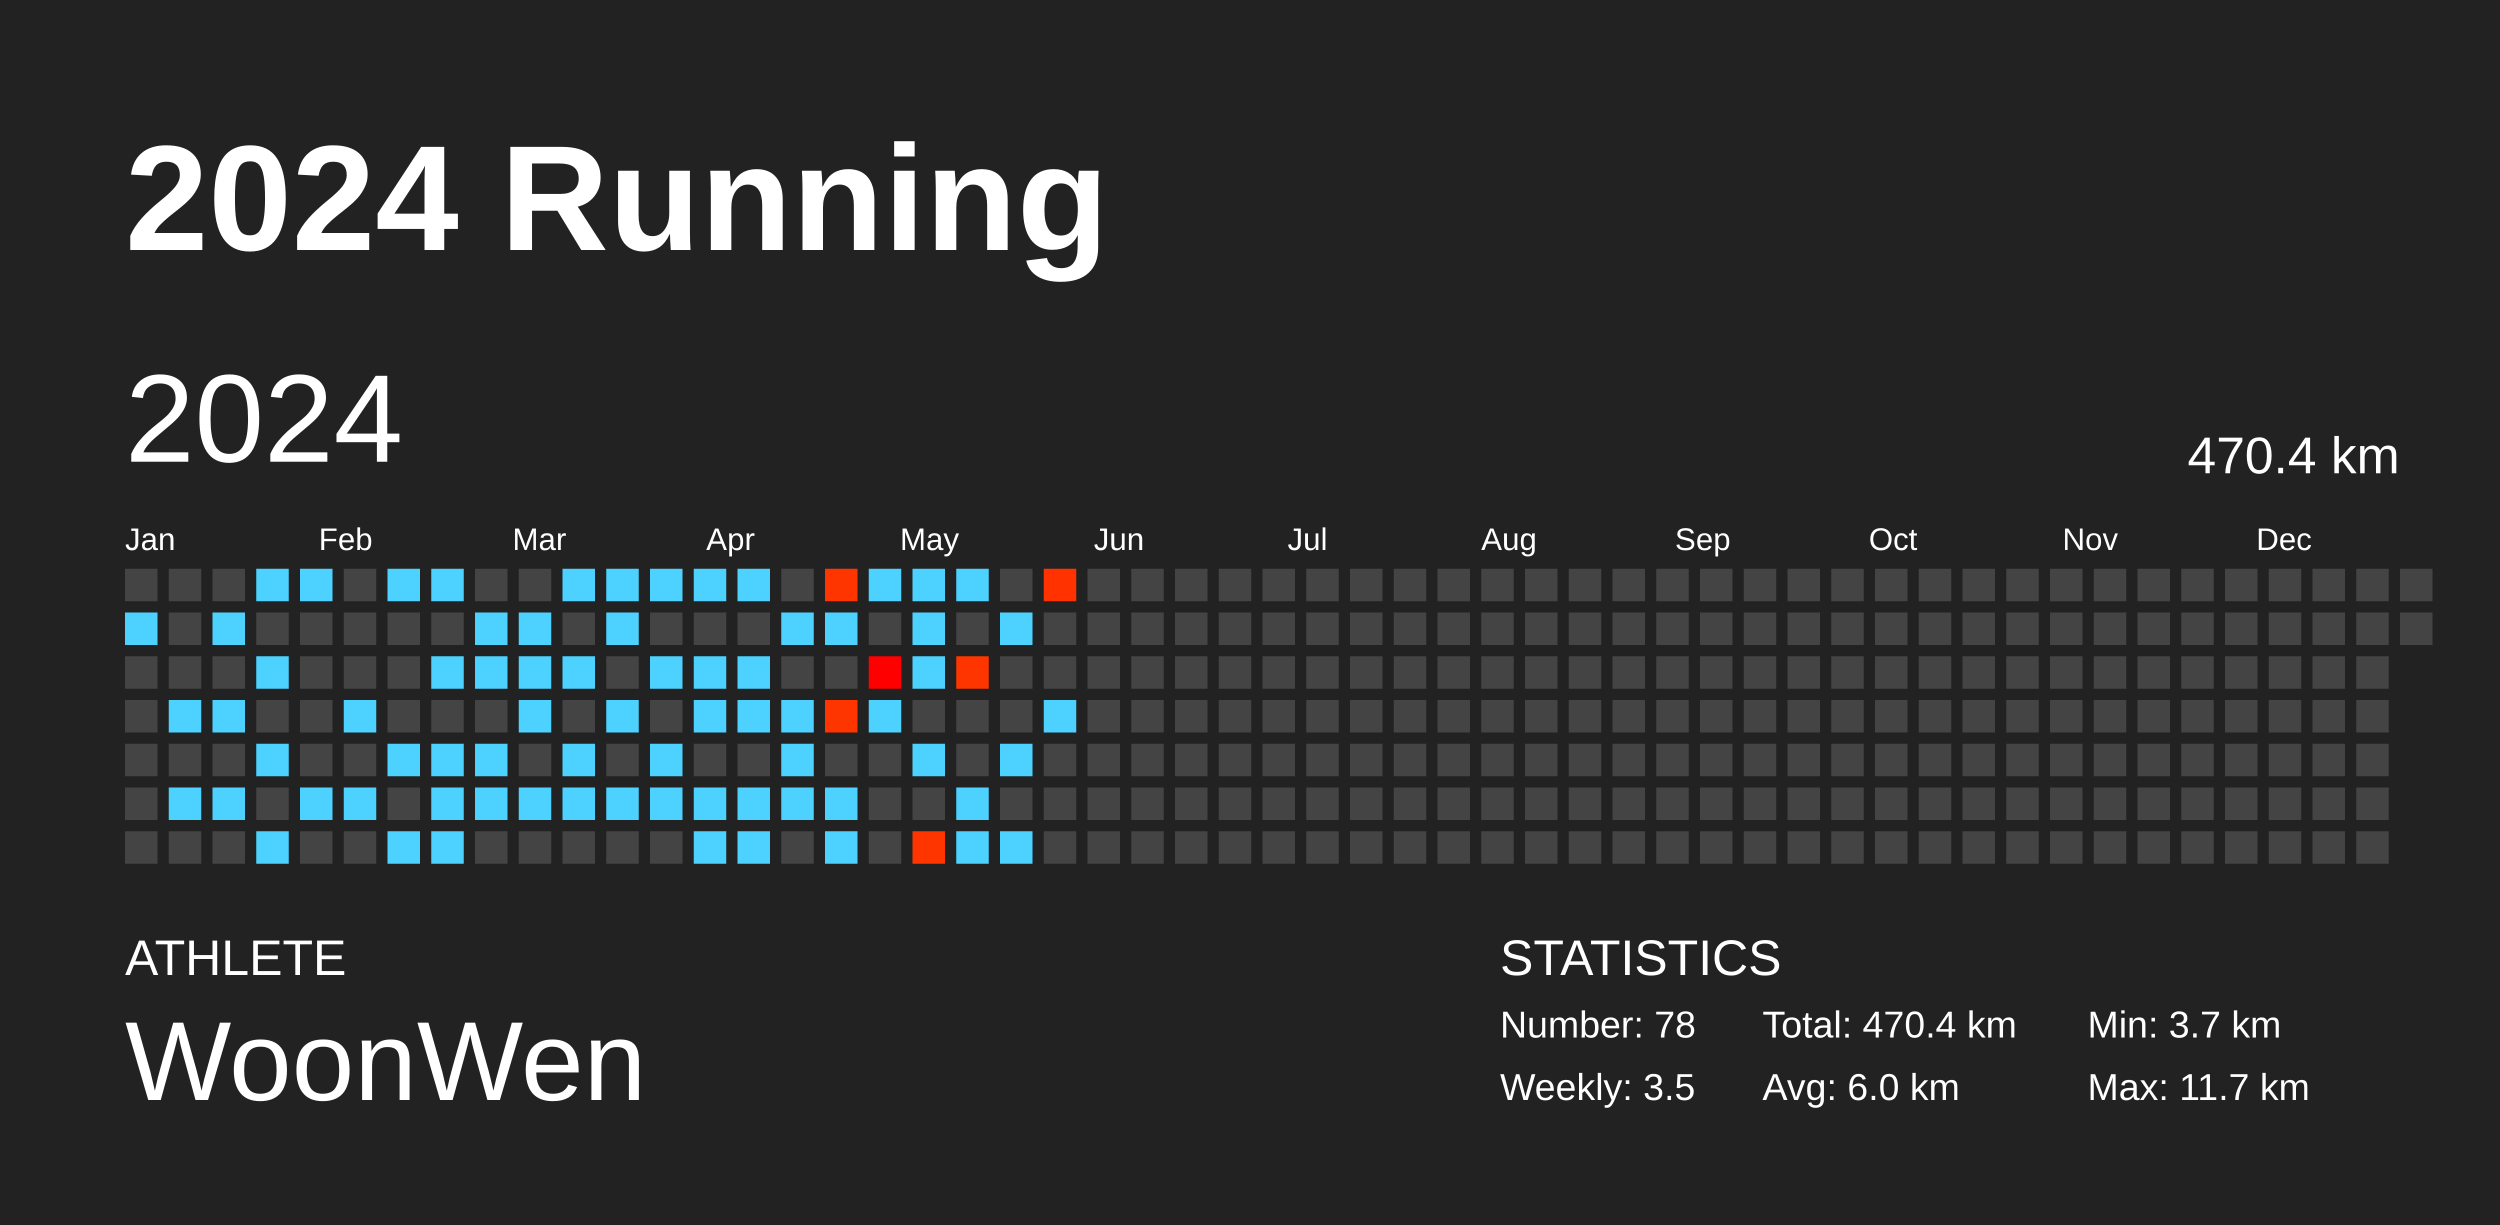
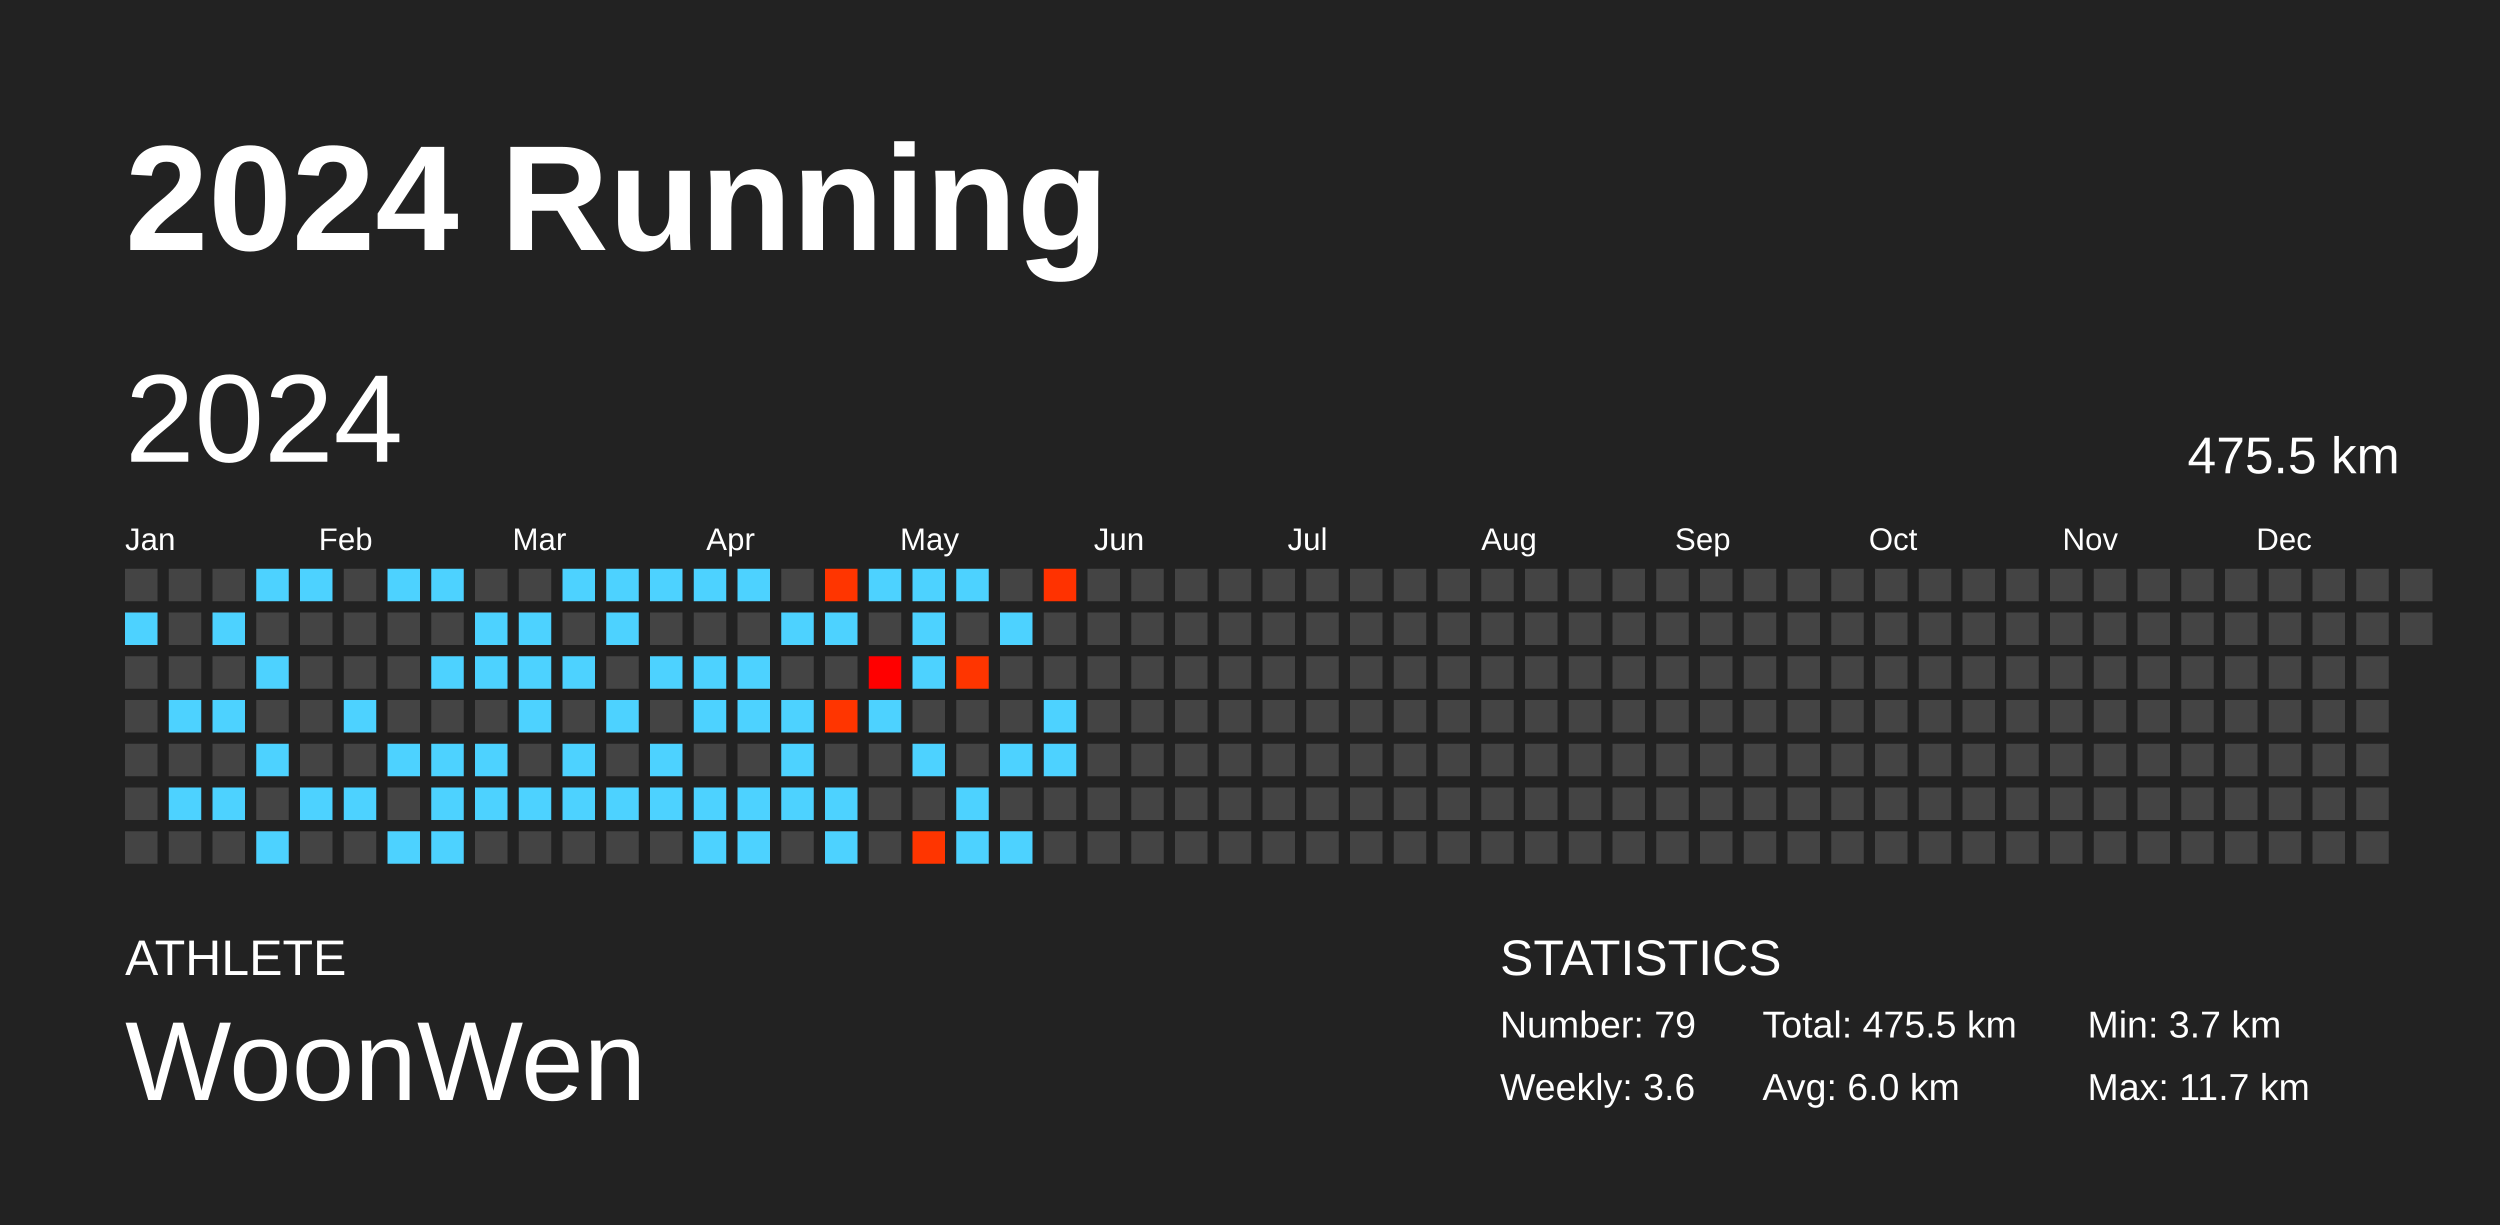
<svg xmlns="http://www.w3.org/2000/svg" baseProfile="full" height="98mm" version="1.1" viewBox="0,0,200,98" width="200mm">
  <defs />
  <rect fill="#222222" height="98" width="200" x="0" y="0" />
  <text fill="#FFFFFF" style="font-size:12px; font-family:Arial; font-weight:bold;" x="10" y="20">2024 Running</text>
  <text fill="#FFFFFF" style="font-size:4px; font-family:Arial" x="10" y="78">ATHLETE</text>
  <text fill="#FFFFFF" style="font-size:9px; font-family:Arial" x="10" y="88">WoonWen</text>
  <text fill="#FFFFFF" style="font-size:4px; font-family:Arial" x="120" y="78">STATISTICS</text>
-   <text fill="#FFFFFF" style="font-size:3px; font-family:Arial" x="120" y="83">Number: 78</text>
-   <text fill="#FFFFFF" style="font-size:3px; font-family:Arial" x="120" y="88">Weekly: 3.5</text>
-   <text fill="#FFFFFF" style="font-size:3px; font-family:Arial" x="141" y="83">Total: 470.4 km</text>
+   <text fill="#FFFFFF" style="font-size:3px; font-family:Arial" x="120" y="83">Number: 79</text>
+   <text fill="#FFFFFF" style="font-size:3px; font-family:Arial" x="120" y="88">Weekly: 3.6</text>
+   <text fill="#FFFFFF" style="font-size:3px; font-family:Arial" x="141" y="83">Total: 475.5 km</text>
  <text fill="#FFFFFF" style="font-size:3px; font-family:Arial" x="141" y="88">Avg: 6.0 km</text>
  <text fill="#FFFFFF" style="font-size:3px; font-family:Arial" x="167" y="83">Min: 3.7 km</text>
  <text fill="#FFFFFF" style="font-size:3px; font-family:Arial" x="167" y="88">Max: 11.7 km</text>
  <text dominant-baseline="hanging" fill="#FFFFFF" style="font-size:10.0px; font-family:Arial;" x="10" y="30">2024</text>
-   <text dominant-baseline="hanging" fill="#FFFFFF" style="font-size:4.125px; font-family:Arial;" x="175" y="35">470.4 km</text>
+   <text dominant-baseline="hanging" fill="#FFFFFF" style="font-size:4.125px; font-family:Arial;" x="175" y="35">475.5 km</text>
  <text fill="#FFFFFF" style="font-size:2.5px; font-family:Arial" x="10.0" y="44">Jan</text>
  <text fill="#FFFFFF" style="font-size:2.5px; font-family:Arial" x="25.5" y="44">Feb</text>
  <text fill="#FFFFFF" style="font-size:2.5px; font-family:Arial" x="41.0" y="44">Mar</text>
  <text fill="#FFFFFF" style="font-size:2.5px; font-family:Arial" x="56.5" y="44">Apr</text>
  <text fill="#FFFFFF" style="font-size:2.5px; font-family:Arial" x="72.0" y="44">May</text>
  <text fill="#FFFFFF" style="font-size:2.5px; font-family:Arial" x="87.5" y="44">Jun</text>
  <text fill="#FFFFFF" style="font-size:2.5px; font-family:Arial" x="103.0" y="44">Jul</text>
  <text fill="#FFFFFF" style="font-size:2.5px; font-family:Arial" x="118.5" y="44">Aug</text>
  <text fill="#FFFFFF" style="font-size:2.5px; font-family:Arial" x="134.0" y="44">Sep</text>
  <text fill="#FFFFFF" style="font-size:2.5px; font-family:Arial" x="149.5" y="44">Oct</text>
  <text fill="#FFFFFF" style="font-size:2.5px; font-family:Arial" x="165.0" y="44">Nov</text>
  <text fill="#FFFFFF" style="font-size:2.5px; font-family:Arial" x="180.5" y="44">Dec</text>
  <rect fill="#444444" height="2.6" width="2.6" x="10.0" y="45.5" />
  <rect fill="#4dd2ff" height="2.6" width="2.6" x="10.0" y="49.0" />
  <rect fill="#444444" height="2.6" width="2.6" x="10.0" y="52.5" />
  <rect fill="#444444" height="2.6" width="2.6" x="10.0" y="56.0" />
  <rect fill="#444444" height="2.6" width="2.6" x="10.0" y="59.5" />
  <rect fill="#444444" height="2.6" width="2.6" x="10.0" y="63.0" />
  <rect fill="#444444" height="2.6" width="2.6" x="10.0" y="66.5" />
  <rect fill="#444444" height="2.6" width="2.6" x="13.5" y="45.5" />
  <rect fill="#444444" height="2.6" width="2.6" x="13.5" y="49.0" />
  <rect fill="#444444" height="2.6" width="2.6" x="13.5" y="52.5" />
  <rect fill="#4dd2ff" height="2.6" width="2.6" x="13.5" y="56.0" />
  <rect fill="#444444" height="2.6" width="2.6" x="13.5" y="59.5" />
  <rect fill="#4dd2ff" height="2.6" width="2.6" x="13.5" y="63.0" />
  <rect fill="#444444" height="2.6" width="2.6" x="13.5" y="66.5" />
  <rect fill="#444444" height="2.6" width="2.6" x="17.0" y="45.5" />
  <rect fill="#4dd2ff" height="2.6" width="2.6" x="17.0" y="49.0" />
  <rect fill="#444444" height="2.6" width="2.6" x="17.0" y="52.5" />
  <rect fill="#4dd2ff" height="2.6" width="2.6" x="17.0" y="56.0" />
  <rect fill="#444444" height="2.6" width="2.6" x="17.0" y="59.5" />
  <rect fill="#4dd2ff" height="2.6" width="2.6" x="17.0" y="63.0" />
  <rect fill="#444444" height="2.6" width="2.6" x="17.0" y="66.5" />
  <rect fill="#4dd2ff" height="2.6" width="2.6" x="20.5" y="45.5" />
  <rect fill="#444444" height="2.6" width="2.6" x="20.5" y="49.0" />
  <rect fill="#4dd2ff" height="2.6" width="2.6" x="20.5" y="52.5" />
  <rect fill="#444444" height="2.6" width="2.6" x="20.5" y="56.0" />
  <rect fill="#4dd2ff" height="2.6" width="2.6" x="20.5" y="59.5" />
  <rect fill="#444444" height="2.6" width="2.6" x="20.5" y="63.0" />
  <rect fill="#4dd2ff" height="2.6" width="2.6" x="20.5" y="66.5" />
  <rect fill="#4dd2ff" height="2.6" width="2.6" x="24.0" y="45.5" />
  <rect fill="#444444" height="2.6" width="2.6" x="24.0" y="49.0" />
  <rect fill="#444444" height="2.6" width="2.6" x="24.0" y="52.5" />
  <rect fill="#444444" height="2.6" width="2.6" x="24.0" y="56.0" />
  <rect fill="#444444" height="2.6" width="2.6" x="24.0" y="59.5" />
  <rect fill="#4dd2ff" height="2.6" width="2.6" x="24.0" y="63.0" />
  <rect fill="#444444" height="2.6" width="2.6" x="24.0" y="66.5" />
  <rect fill="#444444" height="2.6" width="2.6" x="27.5" y="45.5" />
  <rect fill="#444444" height="2.6" width="2.6" x="27.5" y="49.0" />
  <rect fill="#444444" height="2.6" width="2.6" x="27.5" y="52.5" />
  <rect fill="#4dd2ff" height="2.6" width="2.6" x="27.5" y="56.0" />
  <rect fill="#444444" height="2.6" width="2.6" x="27.5" y="59.5" />
  <rect fill="#4dd2ff" height="2.6" width="2.6" x="27.5" y="63.0" />
  <rect fill="#444444" height="2.6" width="2.6" x="27.5" y="66.5" />
  <rect fill="#4dd2ff" height="2.6" width="2.6" x="31.0" y="45.5" />
  <rect fill="#444444" height="2.6" width="2.6" x="31.0" y="49.0" />
  <rect fill="#444444" height="2.6" width="2.6" x="31.0" y="52.5" />
  <rect fill="#444444" height="2.6" width="2.6" x="31.0" y="56.0" />
  <rect fill="#4dd2ff" height="2.6" width="2.6" x="31.0" y="59.5" />
  <rect fill="#444444" height="2.6" width="2.6" x="31.0" y="63.0" />
  <rect fill="#4dd2ff" height="2.6" width="2.6" x="31.0" y="66.5" />
  <rect fill="#4dd2ff" height="2.6" width="2.6" x="34.5" y="45.5" />
  <rect fill="#444444" height="2.6" width="2.6" x="34.5" y="49.0" />
  <rect fill="#4dd2ff" height="2.6" width="2.6" x="34.5" y="52.5" />
  <rect fill="#444444" height="2.6" width="2.6" x="34.5" y="56.0" />
  <rect fill="#4dd2ff" height="2.6" width="2.6" x="34.5" y="59.5" />
  <rect fill="#4dd2ff" height="2.6" width="2.6" x="34.5" y="63.0" />
  <rect fill="#4dd2ff" height="2.6" width="2.6" x="34.5" y="66.5" />
  <rect fill="#444444" height="2.6" width="2.6" x="38.0" y="45.5" />
  <rect fill="#4dd2ff" height="2.6" width="2.6" x="38.0" y="49.0" />
  <rect fill="#4dd2ff" height="2.6" width="2.6" x="38.0" y="52.5" />
  <rect fill="#444444" height="2.6" width="2.6" x="38.0" y="56.0" />
  <rect fill="#4dd2ff" height="2.6" width="2.6" x="38.0" y="59.5" />
  <rect fill="#4dd2ff" height="2.6" width="2.6" x="38.0" y="63.0" />
  <rect fill="#444444" height="2.6" width="2.6" x="38.0" y="66.5" />
  <rect fill="#444444" height="2.6" width="2.6" x="41.5" y="45.5" />
  <rect fill="#4dd2ff" height="2.6" width="2.6" x="41.5" y="49.0" />
  <rect fill="#4dd2ff" height="2.6" width="2.6" x="41.5" y="52.5" />
  <rect fill="#4dd2ff" height="2.6" width="2.6" x="41.5" y="56.0" />
  <rect fill="#444444" height="2.6" width="2.6" x="41.5" y="59.5" />
  <rect fill="#4dd2ff" height="2.6" width="2.6" x="41.5" y="63.0" />
  <rect fill="#444444" height="2.6" width="2.6" x="41.5" y="66.5" />
  <rect fill="#4dd2ff" height="2.6" width="2.6" x="45.0" y="45.5" />
  <rect fill="#444444" height="2.6" width="2.6" x="45.0" y="49.0" />
  <rect fill="#4dd2ff" height="2.6" width="2.6" x="45.0" y="52.5" />
  <rect fill="#444444" height="2.6" width="2.6" x="45.0" y="56.0" />
  <rect fill="#4dd2ff" height="2.6" width="2.6" x="45.0" y="59.5" />
  <rect fill="#4dd2ff" height="2.6" width="2.6" x="45.0" y="63.0" />
  <rect fill="#444444" height="2.6" width="2.6" x="45.0" y="66.5" />
  <rect fill="#4dd2ff" height="2.6" width="2.6" x="48.5" y="45.5" />
  <rect fill="#4dd2ff" height="2.6" width="2.6" x="48.5" y="49.0" />
  <rect fill="#444444" height="2.6" width="2.6" x="48.5" y="52.5" />
  <rect fill="#4dd2ff" height="2.6" width="2.6" x="48.5" y="56.0" />
  <rect fill="#444444" height="2.6" width="2.6" x="48.5" y="59.5" />
  <rect fill="#4dd2ff" height="2.6" width="2.6" x="48.5" y="63.0" />
  <rect fill="#444444" height="2.6" width="2.6" x="48.5" y="66.5" />
  <rect fill="#4dd2ff" height="2.6" width="2.6" x="52.0" y="45.5" />
  <rect fill="#444444" height="2.6" width="2.6" x="52.0" y="49.0" />
  <rect fill="#4dd2ff" height="2.6" width="2.6" x="52.0" y="52.5" />
  <rect fill="#444444" height="2.6" width="2.6" x="52.0" y="56.0" />
  <rect fill="#4dd2ff" height="2.6" width="2.6" x="52.0" y="59.5" />
  <rect fill="#4dd2ff" height="2.6" width="2.6" x="52.0" y="63.0" />
  <rect fill="#444444" height="2.6" width="2.6" x="52.0" y="66.5" />
  <rect fill="#4dd2ff" height="2.6" width="2.6" x="55.5" y="45.5" />
  <rect fill="#444444" height="2.6" width="2.6" x="55.5" y="49.0" />
  <rect fill="#4dd2ff" height="2.6" width="2.6" x="55.5" y="52.5" />
  <rect fill="#4dd2ff" height="2.6" width="2.6" x="55.5" y="56.0" />
  <rect fill="#444444" height="2.6" width="2.6" x="55.5" y="59.5" />
  <rect fill="#4dd2ff" height="2.6" width="2.6" x="55.5" y="63.0" />
  <rect fill="#4dd2ff" height="2.6" width="2.6" x="55.5" y="66.5" />
  <rect fill="#4dd2ff" height="2.6" width="2.6" x="59.0" y="45.5" />
  <rect fill="#444444" height="2.6" width="2.6" x="59.0" y="49.0" />
  <rect fill="#4dd2ff" height="2.6" width="2.6" x="59.0" y="52.5" />
  <rect fill="#4dd2ff" height="2.6" width="2.6" x="59.0" y="56.0" />
  <rect fill="#444444" height="2.6" width="2.6" x="59.0" y="59.5" />
  <rect fill="#4dd2ff" height="2.6" width="2.6" x="59.0" y="63.0" />
  <rect fill="#4dd2ff" height="2.6" width="2.6" x="59.0" y="66.5" />
  <rect fill="#444444" height="2.6" width="2.6" x="62.5" y="45.5" />
  <rect fill="#4dd2ff" height="2.6" width="2.6" x="62.5" y="49.0" />
  <rect fill="#444444" height="2.6" width="2.6" x="62.5" y="52.5" />
  <rect fill="#4dd2ff" height="2.6" width="2.6" x="62.5" y="56.0" />
  <rect fill="#4dd2ff" height="2.6" width="2.6" x="62.5" y="59.5" />
  <rect fill="#4dd2ff" height="2.6" width="2.6" x="62.5" y="63.0" />
  <rect fill="#444444" height="2.6" width="2.6" x="62.5" y="66.5" />
  <rect fill="#ff3500" height="2.6" width="2.6" x="66.0" y="45.5" />
  <rect fill="#4dd2ff" height="2.6" width="2.6" x="66.0" y="49.0" />
  <rect fill="#444444" height="2.6" width="2.6" x="66.0" y="52.5" />
  <rect fill="#ff3500" height="2.6" width="2.6" x="66.0" y="56.0" />
  <rect fill="#444444" height="2.6" width="2.6" x="66.0" y="59.5" />
  <rect fill="#4dd2ff" height="2.6" width="2.6" x="66.0" y="63.0" />
  <rect fill="#4dd2ff" height="2.6" width="2.6" x="66.0" y="66.5" />
  <rect fill="#4dd2ff" height="2.6" width="2.6" x="69.5" y="45.5" />
  <rect fill="#444444" height="2.6" width="2.6" x="69.5" y="49.0" />
  <rect fill="#ff0000" height="2.6" width="2.6" x="69.5" y="52.5" />
  <rect fill="#4dd2ff" height="2.6" width="2.6" x="69.5" y="56.0" />
  <rect fill="#444444" height="2.6" width="2.6" x="69.5" y="59.5" />
  <rect fill="#444444" height="2.6" width="2.6" x="69.5" y="63.0" />
  <rect fill="#444444" height="2.6" width="2.6" x="69.5" y="66.5" />
  <rect fill="#4dd2ff" height="2.6" width="2.6" x="73.0" y="45.5" />
  <rect fill="#4dd2ff" height="2.6" width="2.6" x="73.0" y="49.0" />
  <rect fill="#4dd2ff" height="2.6" width="2.6" x="73.0" y="52.5" />
  <rect fill="#444444" height="2.6" width="2.6" x="73.0" y="56.0" />
  <rect fill="#4dd2ff" height="2.6" width="2.6" x="73.0" y="59.5" />
  <rect fill="#444444" height="2.6" width="2.6" x="73.0" y="63.0" />
  <rect fill="#ff3500" height="2.6" width="2.6" x="73.0" y="66.5" />
  <rect fill="#4dd2ff" height="2.6" width="2.6" x="76.5" y="45.5" />
  <rect fill="#444444" height="2.6" width="2.6" x="76.5" y="49.0" />
  <rect fill="#ff3500" height="2.6" width="2.6" x="76.5" y="52.5" />
  <rect fill="#444444" height="2.6" width="2.6" x="76.5" y="56.0" />
  <rect fill="#444444" height="2.6" width="2.6" x="76.5" y="59.5" />
  <rect fill="#4dd2ff" height="2.6" width="2.6" x="76.5" y="63.0" />
  <rect fill="#4dd2ff" height="2.6" width="2.6" x="76.5" y="66.5" />
  <rect fill="#444444" height="2.6" width="2.6" x="80.0" y="45.5" />
  <rect fill="#4dd2ff" height="2.6" width="2.6" x="80.0" y="49.0" />
  <rect fill="#444444" height="2.6" width="2.6" x="80.0" y="52.5" />
  <rect fill="#444444" height="2.6" width="2.6" x="80.0" y="56.0" />
  <rect fill="#4dd2ff" height="2.6" width="2.6" x="80.0" y="59.5" />
  <rect fill="#444444" height="2.6" width="2.6" x="80.0" y="63.0" />
  <rect fill="#4dd2ff" height="2.6" width="2.6" x="80.0" y="66.5" />
  <rect fill="#ff3200" height="2.6" width="2.6" x="83.5" y="45.5" />
  <rect fill="#444444" height="2.6" width="2.6" x="83.5" y="49.0" />
  <rect fill="#444444" height="2.6" width="2.6" x="83.5" y="52.5" />
  <rect fill="#4dd2ff" height="2.6" width="2.6" x="83.5" y="56.0" />
-   <rect fill="#444444" height="2.6" width="2.6" x="83.5" y="59.5" />
+   <rect fill="#4dd2ff" height="2.6" width="2.6" x="83.5" y="59.5" />
  <rect fill="#444444" height="2.6" width="2.6" x="83.5" y="63.0" />
  <rect fill="#444444" height="2.6" width="2.6" x="83.5" y="66.5" />
  <rect fill="#444444" height="2.6" width="2.6" x="87.0" y="45.5" />
  <rect fill="#444444" height="2.6" width="2.6" x="87.0" y="49.0" />
  <rect fill="#444444" height="2.6" width="2.6" x="87.0" y="52.5" />
  <rect fill="#444444" height="2.6" width="2.6" x="87.0" y="56.0" />
  <rect fill="#444444" height="2.6" width="2.6" x="87.0" y="59.5" />
  <rect fill="#444444" height="2.6" width="2.6" x="87.0" y="63.0" />
  <rect fill="#444444" height="2.6" width="2.6" x="87.0" y="66.5" />
  <rect fill="#444444" height="2.6" width="2.6" x="90.5" y="45.5" />
  <rect fill="#444444" height="2.6" width="2.6" x="90.5" y="49.0" />
  <rect fill="#444444" height="2.6" width="2.6" x="90.5" y="52.5" />
  <rect fill="#444444" height="2.6" width="2.6" x="90.5" y="56.0" />
  <rect fill="#444444" height="2.6" width="2.6" x="90.5" y="59.5" />
  <rect fill="#444444" height="2.6" width="2.6" x="90.5" y="63.0" />
  <rect fill="#444444" height="2.6" width="2.6" x="90.5" y="66.5" />
  <rect fill="#444444" height="2.6" width="2.6" x="94.0" y="45.5" />
  <rect fill="#444444" height="2.6" width="2.6" x="94.0" y="49.0" />
  <rect fill="#444444" height="2.6" width="2.6" x="94.0" y="52.5" />
  <rect fill="#444444" height="2.6" width="2.6" x="94.0" y="56.0" />
  <rect fill="#444444" height="2.6" width="2.6" x="94.0" y="59.5" />
  <rect fill="#444444" height="2.6" width="2.6" x="94.0" y="63.0" />
  <rect fill="#444444" height="2.6" width="2.6" x="94.0" y="66.5" />
  <rect fill="#444444" height="2.6" width="2.6" x="97.5" y="45.5" />
  <rect fill="#444444" height="2.6" width="2.6" x="97.5" y="49.0" />
  <rect fill="#444444" height="2.6" width="2.6" x="97.5" y="52.5" />
  <rect fill="#444444" height="2.6" width="2.6" x="97.5" y="56.0" />
  <rect fill="#444444" height="2.6" width="2.6" x="97.5" y="59.5" />
  <rect fill="#444444" height="2.6" width="2.6" x="97.5" y="63.0" />
  <rect fill="#444444" height="2.6" width="2.6" x="97.5" y="66.5" />
  <rect fill="#444444" height="2.6" width="2.6" x="101.0" y="45.5" />
  <rect fill="#444444" height="2.6" width="2.6" x="101.0" y="49.0" />
  <rect fill="#444444" height="2.6" width="2.6" x="101.0" y="52.5" />
  <rect fill="#444444" height="2.6" width="2.6" x="101.0" y="56.0" />
  <rect fill="#444444" height="2.6" width="2.6" x="101.0" y="59.5" />
  <rect fill="#444444" height="2.6" width="2.6" x="101.0" y="63.0" />
  <rect fill="#444444" height="2.6" width="2.6" x="101.0" y="66.5" />
  <rect fill="#444444" height="2.6" width="2.6" x="104.5" y="45.5" />
  <rect fill="#444444" height="2.6" width="2.6" x="104.5" y="49.0" />
  <rect fill="#444444" height="2.6" width="2.6" x="104.5" y="52.5" />
  <rect fill="#444444" height="2.6" width="2.6" x="104.5" y="56.0" />
  <rect fill="#444444" height="2.6" width="2.6" x="104.5" y="59.5" />
  <rect fill="#444444" height="2.6" width="2.6" x="104.5" y="63.0" />
  <rect fill="#444444" height="2.6" width="2.6" x="104.5" y="66.5" />
  <rect fill="#444444" height="2.6" width="2.6" x="108.0" y="45.5" />
  <rect fill="#444444" height="2.6" width="2.6" x="108.0" y="49.0" />
  <rect fill="#444444" height="2.6" width="2.6" x="108.0" y="52.5" />
  <rect fill="#444444" height="2.6" width="2.6" x="108.0" y="56.0" />
  <rect fill="#444444" height="2.6" width="2.6" x="108.0" y="59.5" />
  <rect fill="#444444" height="2.6" width="2.6" x="108.0" y="63.0" />
  <rect fill="#444444" height="2.6" width="2.6" x="108.0" y="66.5" />
  <rect fill="#444444" height="2.6" width="2.6" x="111.5" y="45.5" />
  <rect fill="#444444" height="2.6" width="2.6" x="111.5" y="49.0" />
  <rect fill="#444444" height="2.6" width="2.6" x="111.5" y="52.5" />
  <rect fill="#444444" height="2.6" width="2.6" x="111.5" y="56.0" />
  <rect fill="#444444" height="2.6" width="2.6" x="111.5" y="59.5" />
  <rect fill="#444444" height="2.6" width="2.6" x="111.5" y="63.0" />
  <rect fill="#444444" height="2.6" width="2.6" x="111.5" y="66.5" />
  <rect fill="#444444" height="2.6" width="2.6" x="115.0" y="45.5" />
  <rect fill="#444444" height="2.6" width="2.6" x="115.0" y="49.0" />
  <rect fill="#444444" height="2.6" width="2.6" x="115.0" y="52.5" />
  <rect fill="#444444" height="2.6" width="2.6" x="115.0" y="56.0" />
  <rect fill="#444444" height="2.6" width="2.6" x="115.0" y="59.5" />
  <rect fill="#444444" height="2.6" width="2.6" x="115.0" y="63.0" />
  <rect fill="#444444" height="2.6" width="2.6" x="115.0" y="66.5" />
  <rect fill="#444444" height="2.6" width="2.6" x="118.5" y="45.5" />
  <rect fill="#444444" height="2.6" width="2.6" x="118.5" y="49.0" />
  <rect fill="#444444" height="2.6" width="2.6" x="118.5" y="52.5" />
  <rect fill="#444444" height="2.6" width="2.6" x="118.5" y="56.0" />
  <rect fill="#444444" height="2.6" width="2.6" x="118.5" y="59.5" />
  <rect fill="#444444" height="2.6" width="2.6" x="118.5" y="63.0" />
  <rect fill="#444444" height="2.6" width="2.6" x="118.5" y="66.5" />
  <rect fill="#444444" height="2.6" width="2.6" x="122.0" y="45.5" />
  <rect fill="#444444" height="2.6" width="2.6" x="122.0" y="49.0" />
  <rect fill="#444444" height="2.6" width="2.6" x="122.0" y="52.5" />
  <rect fill="#444444" height="2.6" width="2.6" x="122.0" y="56.0" />
  <rect fill="#444444" height="2.6" width="2.6" x="122.0" y="59.5" />
  <rect fill="#444444" height="2.6" width="2.6" x="122.0" y="63.0" />
  <rect fill="#444444" height="2.6" width="2.6" x="122.0" y="66.5" />
  <rect fill="#444444" height="2.6" width="2.6" x="125.5" y="45.5" />
  <rect fill="#444444" height="2.6" width="2.6" x="125.5" y="49.0" />
  <rect fill="#444444" height="2.6" width="2.6" x="125.5" y="52.5" />
  <rect fill="#444444" height="2.6" width="2.6" x="125.5" y="56.0" />
  <rect fill="#444444" height="2.6" width="2.6" x="125.5" y="59.5" />
  <rect fill="#444444" height="2.6" width="2.6" x="125.5" y="63.0" />
  <rect fill="#444444" height="2.6" width="2.6" x="125.5" y="66.5" />
  <rect fill="#444444" height="2.6" width="2.6" x="129.0" y="45.5" />
  <rect fill="#444444" height="2.6" width="2.6" x="129.0" y="49.0" />
  <rect fill="#444444" height="2.6" width="2.6" x="129.0" y="52.5" />
  <rect fill="#444444" height="2.6" width="2.6" x="129.0" y="56.0" />
  <rect fill="#444444" height="2.6" width="2.6" x="129.0" y="59.5" />
  <rect fill="#444444" height="2.6" width="2.6" x="129.0" y="63.0" />
  <rect fill="#444444" height="2.6" width="2.6" x="129.0" y="66.5" />
  <rect fill="#444444" height="2.6" width="2.6" x="132.5" y="45.5" />
  <rect fill="#444444" height="2.6" width="2.6" x="132.5" y="49.0" />
  <rect fill="#444444" height="2.6" width="2.6" x="132.5" y="52.5" />
  <rect fill="#444444" height="2.6" width="2.6" x="132.5" y="56.0" />
  <rect fill="#444444" height="2.6" width="2.6" x="132.5" y="59.5" />
  <rect fill="#444444" height="2.6" width="2.6" x="132.5" y="63.0" />
  <rect fill="#444444" height="2.6" width="2.6" x="132.5" y="66.5" />
  <rect fill="#444444" height="2.6" width="2.6" x="136.0" y="45.5" />
  <rect fill="#444444" height="2.6" width="2.6" x="136.0" y="49.0" />
  <rect fill="#444444" height="2.6" width="2.6" x="136.0" y="52.5" />
  <rect fill="#444444" height="2.6" width="2.6" x="136.0" y="56.0" />
  <rect fill="#444444" height="2.6" width="2.6" x="136.0" y="59.5" />
  <rect fill="#444444" height="2.6" width="2.6" x="136.0" y="63.0" />
  <rect fill="#444444" height="2.6" width="2.6" x="136.0" y="66.5" />
  <rect fill="#444444" height="2.6" width="2.6" x="139.5" y="45.5" />
  <rect fill="#444444" height="2.6" width="2.6" x="139.5" y="49.0" />
  <rect fill="#444444" height="2.6" width="2.6" x="139.5" y="52.5" />
  <rect fill="#444444" height="2.6" width="2.6" x="139.5" y="56.0" />
  <rect fill="#444444" height="2.6" width="2.6" x="139.5" y="59.5" />
  <rect fill="#444444" height="2.6" width="2.6" x="139.5" y="63.0" />
  <rect fill="#444444" height="2.6" width="2.6" x="139.5" y="66.5" />
  <rect fill="#444444" height="2.6" width="2.6" x="143.0" y="45.5" />
  <rect fill="#444444" height="2.6" width="2.6" x="143.0" y="49.0" />
  <rect fill="#444444" height="2.6" width="2.6" x="143.0" y="52.5" />
  <rect fill="#444444" height="2.6" width="2.6" x="143.0" y="56.0" />
  <rect fill="#444444" height="2.6" width="2.6" x="143.0" y="59.5" />
  <rect fill="#444444" height="2.6" width="2.6" x="143.0" y="63.0" />
  <rect fill="#444444" height="2.6" width="2.6" x="143.0" y="66.5" />
  <rect fill="#444444" height="2.6" width="2.6" x="146.5" y="45.5" />
  <rect fill="#444444" height="2.6" width="2.6" x="146.5" y="49.0" />
  <rect fill="#444444" height="2.6" width="2.6" x="146.5" y="52.5" />
  <rect fill="#444444" height="2.6" width="2.6" x="146.5" y="56.0" />
  <rect fill="#444444" height="2.6" width="2.6" x="146.5" y="59.5" />
  <rect fill="#444444" height="2.6" width="2.6" x="146.5" y="63.0" />
  <rect fill="#444444" height="2.6" width="2.6" x="146.5" y="66.5" />
  <rect fill="#444444" height="2.6" width="2.6" x="150.0" y="45.5" />
  <rect fill="#444444" height="2.6" width="2.6" x="150.0" y="49.0" />
  <rect fill="#444444" height="2.6" width="2.6" x="150.0" y="52.5" />
  <rect fill="#444444" height="2.6" width="2.6" x="150.0" y="56.0" />
  <rect fill="#444444" height="2.6" width="2.6" x="150.0" y="59.5" />
  <rect fill="#444444" height="2.6" width="2.6" x="150.0" y="63.0" />
  <rect fill="#444444" height="2.6" width="2.6" x="150.0" y="66.5" />
  <rect fill="#444444" height="2.6" width="2.6" x="153.5" y="45.5" />
  <rect fill="#444444" height="2.6" width="2.6" x="153.5" y="49.0" />
  <rect fill="#444444" height="2.6" width="2.6" x="153.5" y="52.5" />
  <rect fill="#444444" height="2.6" width="2.6" x="153.5" y="56.0" />
  <rect fill="#444444" height="2.6" width="2.6" x="153.5" y="59.5" />
  <rect fill="#444444" height="2.6" width="2.6" x="153.5" y="63.0" />
  <rect fill="#444444" height="2.6" width="2.6" x="153.5" y="66.5" />
  <rect fill="#444444" height="2.6" width="2.6" x="157.0" y="45.5" />
  <rect fill="#444444" height="2.6" width="2.6" x="157.0" y="49.0" />
  <rect fill="#444444" height="2.6" width="2.6" x="157.0" y="52.5" />
  <rect fill="#444444" height="2.6" width="2.6" x="157.0" y="56.0" />
  <rect fill="#444444" height="2.6" width="2.6" x="157.0" y="59.5" />
  <rect fill="#444444" height="2.6" width="2.6" x="157.0" y="63.0" />
  <rect fill="#444444" height="2.6" width="2.6" x="157.0" y="66.5" />
  <rect fill="#444444" height="2.6" width="2.6" x="160.5" y="45.5" />
  <rect fill="#444444" height="2.6" width="2.6" x="160.5" y="49.0" />
  <rect fill="#444444" height="2.6" width="2.6" x="160.5" y="52.5" />
  <rect fill="#444444" height="2.6" width="2.6" x="160.5" y="56.0" />
  <rect fill="#444444" height="2.6" width="2.6" x="160.5" y="59.5" />
  <rect fill="#444444" height="2.6" width="2.6" x="160.5" y="63.0" />
  <rect fill="#444444" height="2.6" width="2.6" x="160.5" y="66.5" />
  <rect fill="#444444" height="2.6" width="2.6" x="164.0" y="45.5" />
  <rect fill="#444444" height="2.6" width="2.6" x="164.0" y="49.0" />
  <rect fill="#444444" height="2.6" width="2.6" x="164.0" y="52.5" />
  <rect fill="#444444" height="2.6" width="2.6" x="164.0" y="56.0" />
  <rect fill="#444444" height="2.6" width="2.6" x="164.0" y="59.5" />
  <rect fill="#444444" height="2.6" width="2.6" x="164.0" y="63.0" />
  <rect fill="#444444" height="2.6" width="2.6" x="164.0" y="66.5" />
  <rect fill="#444444" height="2.6" width="2.6" x="167.5" y="45.5" />
  <rect fill="#444444" height="2.6" width="2.6" x="167.5" y="49.0" />
  <rect fill="#444444" height="2.6" width="2.6" x="167.5" y="52.5" />
  <rect fill="#444444" height="2.6" width="2.6" x="167.5" y="56.0" />
  <rect fill="#444444" height="2.6" width="2.6" x="167.5" y="59.5" />
  <rect fill="#444444" height="2.6" width="2.6" x="167.5" y="63.0" />
  <rect fill="#444444" height="2.6" width="2.6" x="167.5" y="66.5" />
  <rect fill="#444444" height="2.6" width="2.6" x="171.0" y="45.5" />
  <rect fill="#444444" height="2.6" width="2.6" x="171.0" y="49.0" />
  <rect fill="#444444" height="2.6" width="2.6" x="171.0" y="52.5" />
  <rect fill="#444444" height="2.6" width="2.6" x="171.0" y="56.0" />
  <rect fill="#444444" height="2.6" width="2.6" x="171.0" y="59.5" />
  <rect fill="#444444" height="2.6" width="2.6" x="171.0" y="63.0" />
  <rect fill="#444444" height="2.6" width="2.6" x="171.0" y="66.5" />
  <rect fill="#444444" height="2.6" width="2.6" x="174.5" y="45.5" />
  <rect fill="#444444" height="2.6" width="2.6" x="174.5" y="49.0" />
  <rect fill="#444444" height="2.6" width="2.6" x="174.5" y="52.5" />
  <rect fill="#444444" height="2.6" width="2.6" x="174.5" y="56.0" />
  <rect fill="#444444" height="2.6" width="2.6" x="174.5" y="59.5" />
  <rect fill="#444444" height="2.6" width="2.6" x="174.5" y="63.0" />
  <rect fill="#444444" height="2.6" width="2.6" x="174.5" y="66.5" />
  <rect fill="#444444" height="2.6" width="2.6" x="178.0" y="45.5" />
  <rect fill="#444444" height="2.6" width="2.6" x="178.0" y="49.0" />
  <rect fill="#444444" height="2.6" width="2.6" x="178.0" y="52.5" />
  <rect fill="#444444" height="2.6" width="2.6" x="178.0" y="56.0" />
  <rect fill="#444444" height="2.6" width="2.6" x="178.0" y="59.5" />
  <rect fill="#444444" height="2.6" width="2.6" x="178.0" y="63.0" />
  <rect fill="#444444" height="2.6" width="2.6" x="178.0" y="66.5" />
  <rect fill="#444444" height="2.6" width="2.6" x="181.5" y="45.5" />
  <rect fill="#444444" height="2.6" width="2.6" x="181.5" y="49.0" />
  <rect fill="#444444" height="2.6" width="2.6" x="181.5" y="52.5" />
  <rect fill="#444444" height="2.6" width="2.6" x="181.5" y="56.0" />
  <rect fill="#444444" height="2.6" width="2.6" x="181.5" y="59.5" />
  <rect fill="#444444" height="2.6" width="2.6" x="181.5" y="63.0" />
  <rect fill="#444444" height="2.6" width="2.6" x="181.5" y="66.5" />
  <rect fill="#444444" height="2.6" width="2.6" x="185.0" y="45.5" />
  <rect fill="#444444" height="2.6" width="2.6" x="185.0" y="49.0" />
  <rect fill="#444444" height="2.6" width="2.6" x="185.0" y="52.5" />
  <rect fill="#444444" height="2.6" width="2.6" x="185.0" y="56.0" />
  <rect fill="#444444" height="2.6" width="2.6" x="185.0" y="59.5" />
  <rect fill="#444444" height="2.6" width="2.6" x="185.0" y="63.0" />
  <rect fill="#444444" height="2.6" width="2.6" x="185.0" y="66.5" />
  <rect fill="#444444" height="2.6" width="2.6" x="188.5" y="45.5" />
  <rect fill="#444444" height="2.6" width="2.6" x="188.5" y="49.0" />
  <rect fill="#444444" height="2.6" width="2.6" x="188.5" y="52.5" />
  <rect fill="#444444" height="2.6" width="2.6" x="188.5" y="56.0" />
  <rect fill="#444444" height="2.6" width="2.6" x="188.5" y="59.5" />
  <rect fill="#444444" height="2.6" width="2.6" x="188.5" y="63.0" />
  <rect fill="#444444" height="2.6" width="2.6" x="188.5" y="66.5" />
  <rect fill="#444444" height="2.6" width="2.6" x="192.0" y="45.5" />
  <rect fill="#444444" height="2.6" width="2.6" x="192.0" y="49.0" />
</svg>
